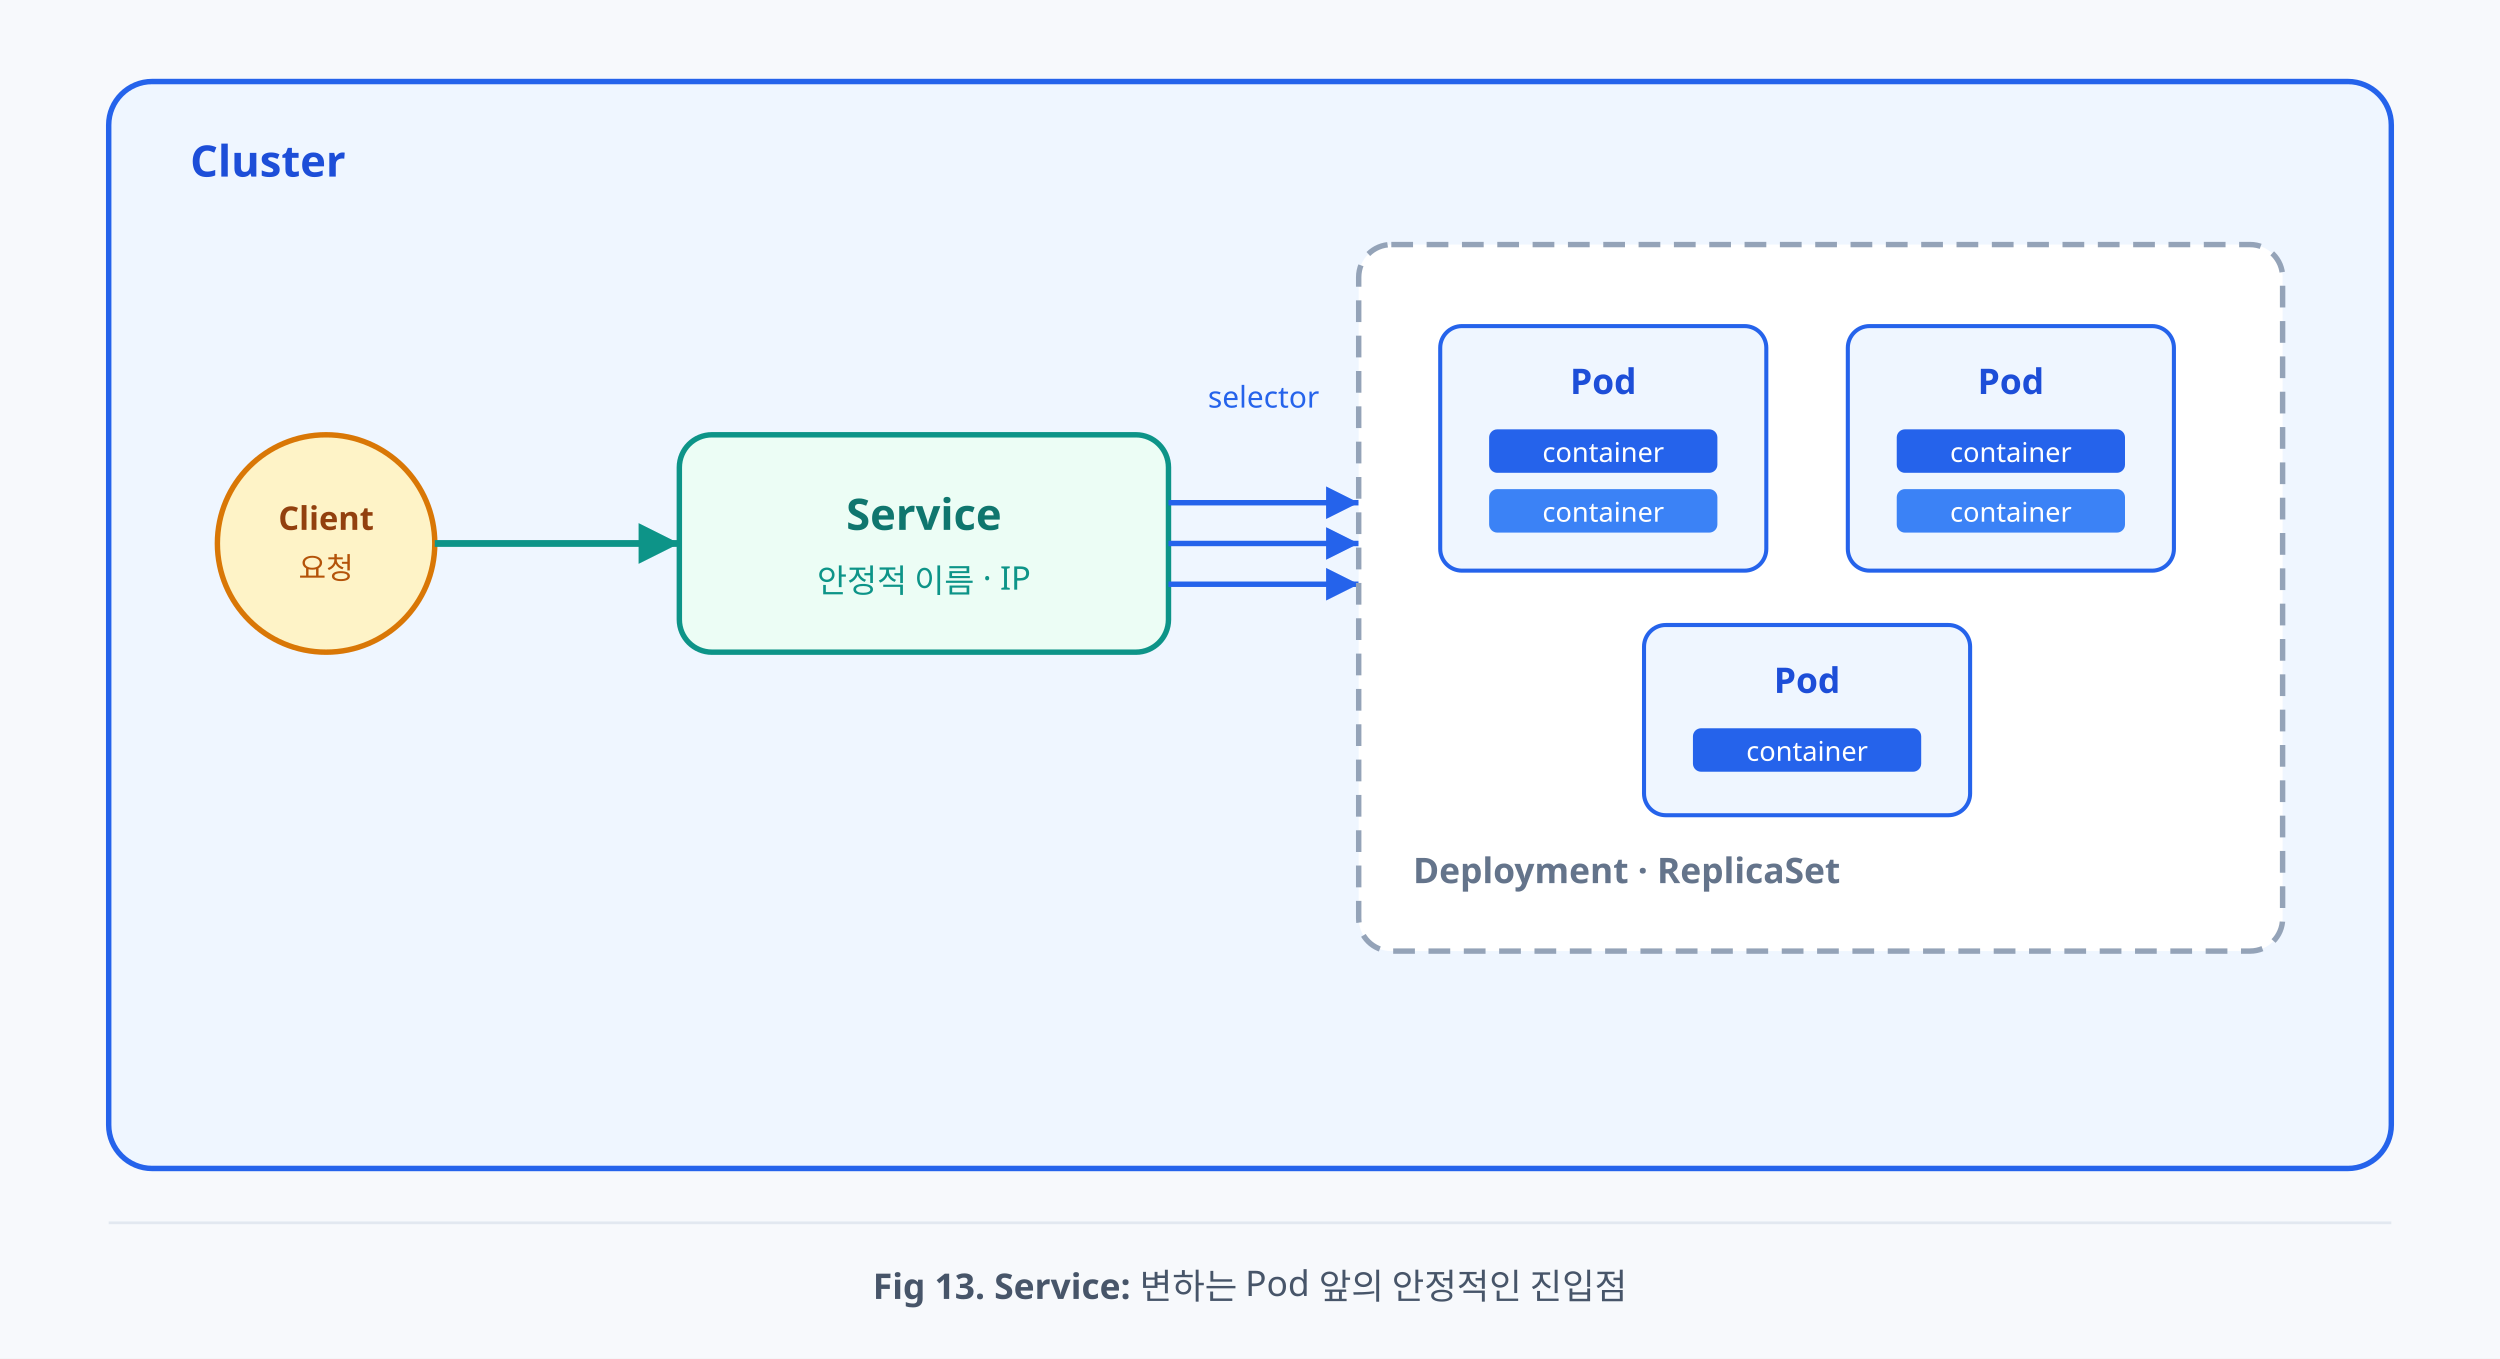
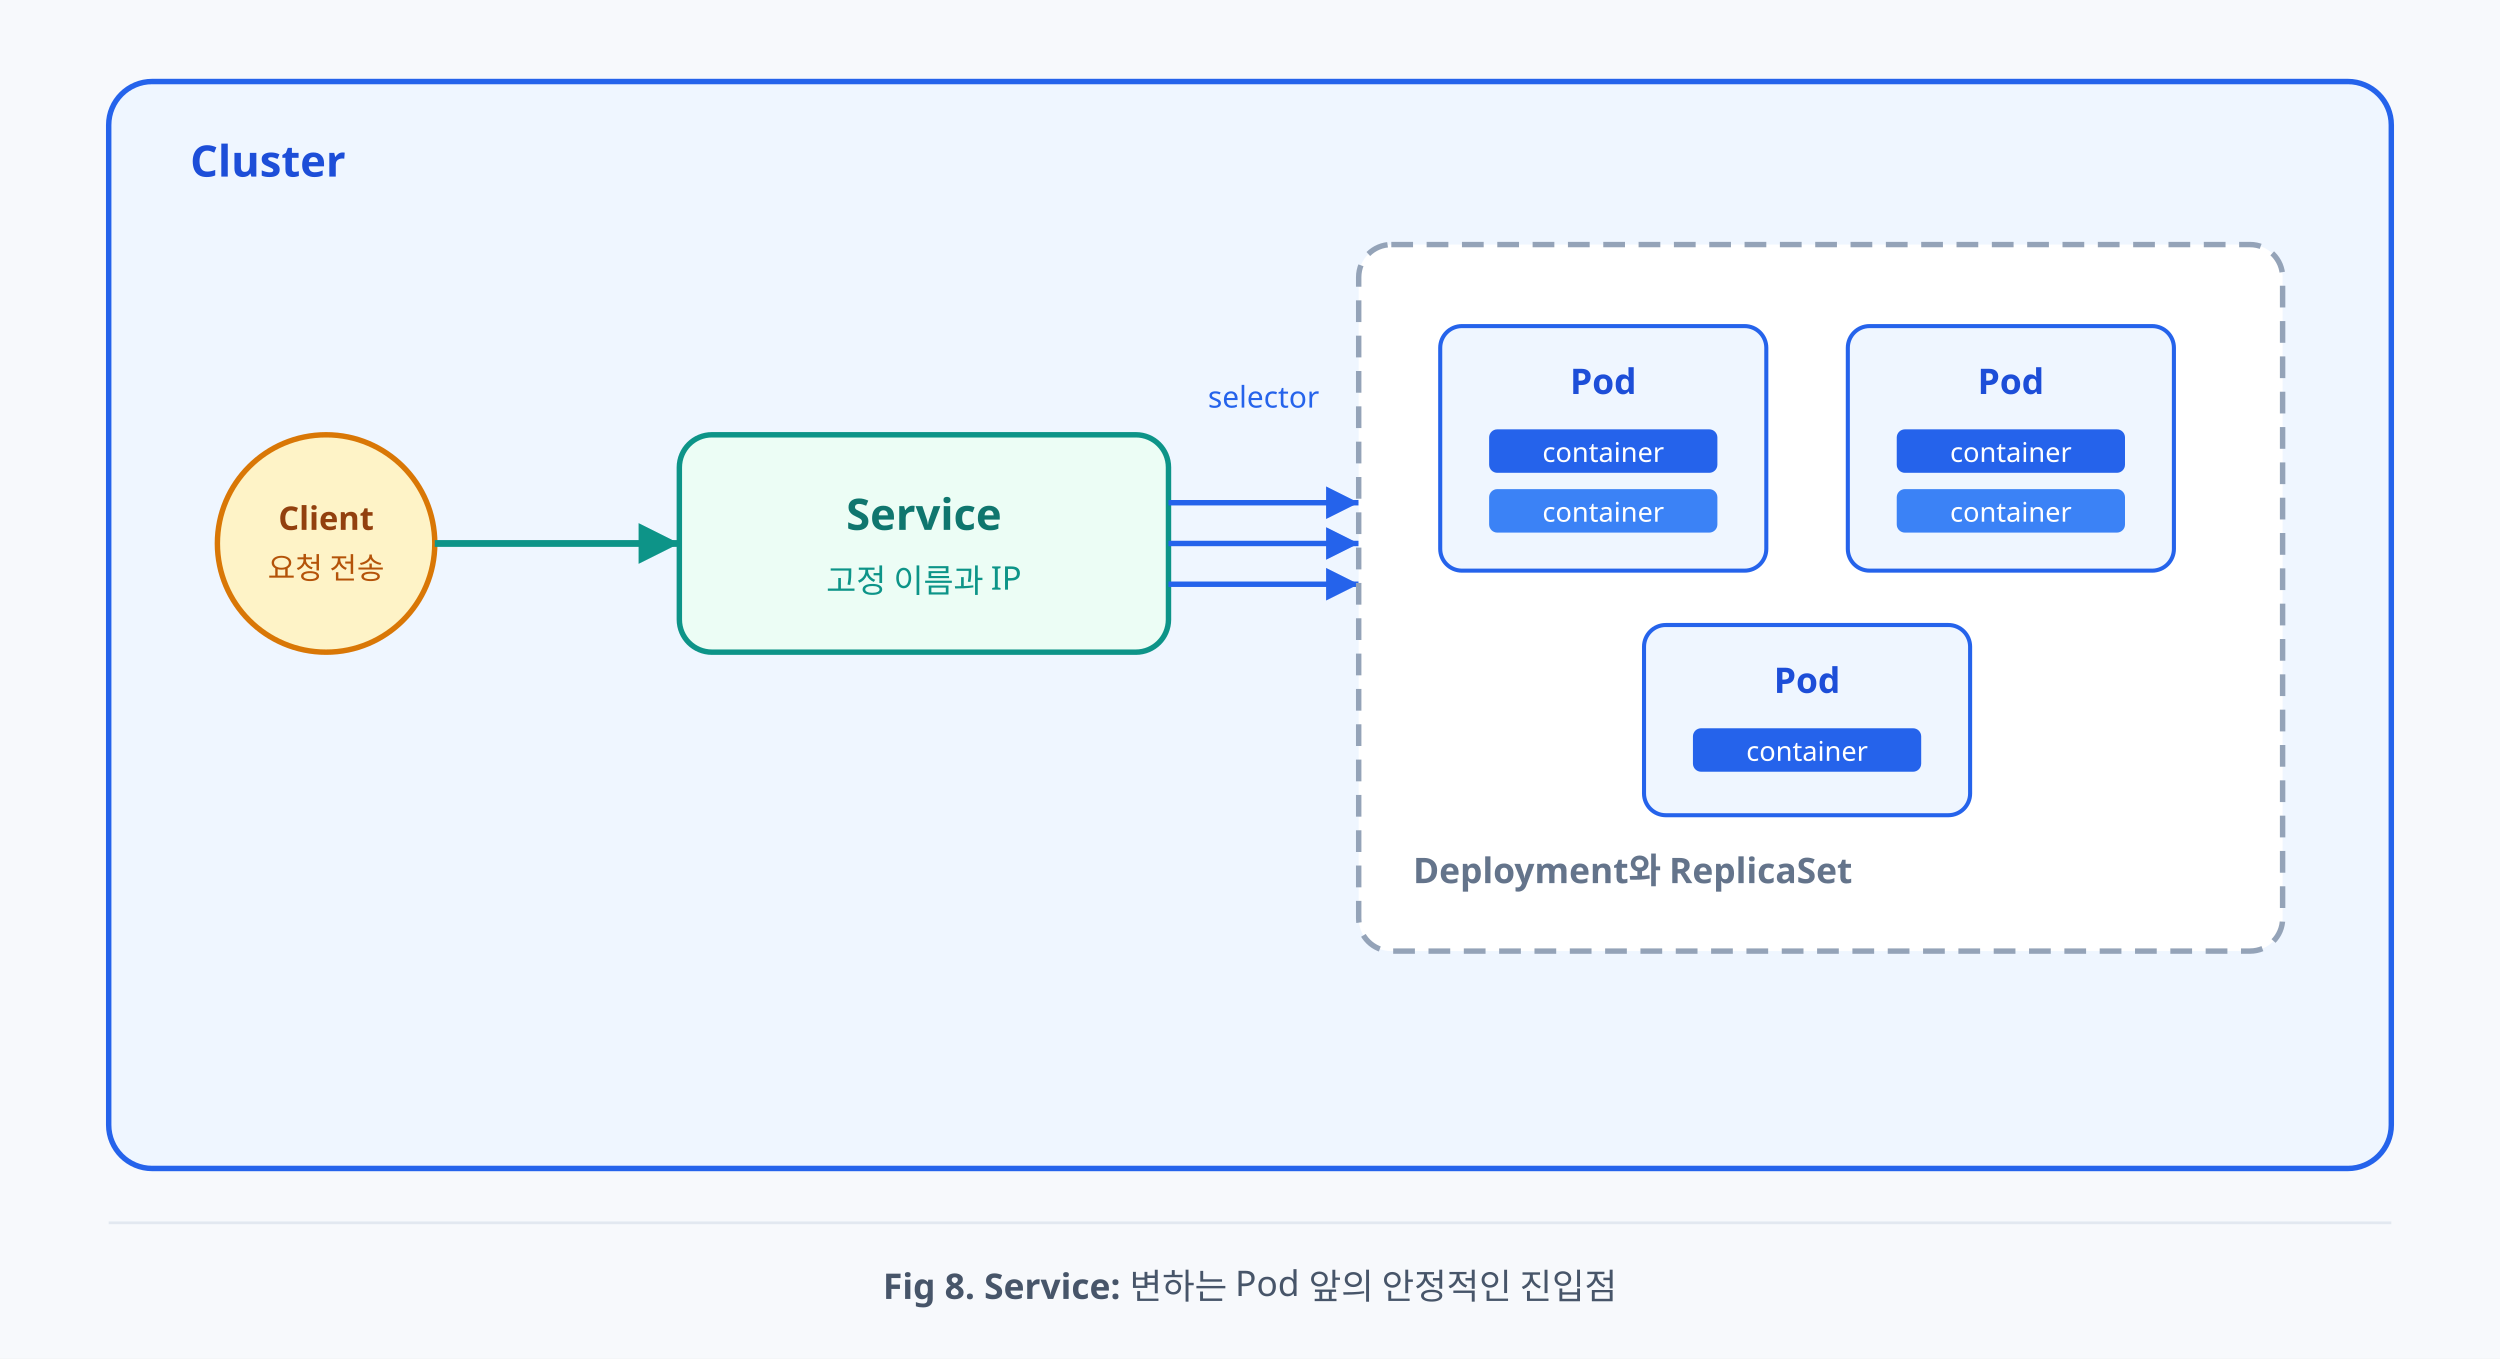
<svg xmlns="http://www.w3.org/2000/svg" width="920" height="500" viewBox="0 0 920 500">
  <rect width="920" height="500" fill="#F7F9FC" />
  <defs>
    <marker id="bb" markerWidth="8" markerHeight="8" refX="6" refY="3" orient="auto">
      <path d="M0,0 L6,3 L0,6 Z" fill="#2563EB" />
    </marker>
    <marker id="bg" markerWidth="8" markerHeight="8" refX="6" refY="3" orient="auto">
      <path d="M0,0 L6,3 L0,6 Z" fill="#0D9488" />
    </marker>
  </defs>
  <rect x="40" y="30" width="840" height="400" rx="16" fill="#EFF6FF" stroke="#2563EB" stroke-width="2" />
  <text x="70" y="65" font-family="Apple SD Gothic Neo, Noto Sans KR, sans-serif" font-size="16" fill="#1D4ED8" font-weight="600">Cluster</text>
  <circle cx="120" cy="200" r="40" fill="#FEF3C7" stroke="#D97706" stroke-width="2" />
  <text x="120" y="195" text-anchor="middle" font-family="Apple SD Gothic Neo, Noto Sans KR, sans-serif" font-size="12" fill="#92400E" font-weight="600">Client</text>
-   <text x="120" y="213" text-anchor="middle" font-family="Apple SD Gothic Neo, Noto Sans KR, sans-serif" font-size="11" fill="#B45309">요청</text>
+   <text x="120" y="213" text-anchor="middle" font-family="Apple SD Gothic Neo, Noto Sans KR, sans-serif" font-size="11" fill="#B45309">요청 전송</text>
  <path d="M160 200 H250" fill="none" stroke="#0D9488" stroke-width="2.5" marker-end="url(#bg)" />
  <rect x="250" y="160" width="180" height="80" rx="12" fill="#ECFDF5" stroke="#0D9488" stroke-width="2" />
  <text x="340" y="195" text-anchor="middle" font-family="Apple SD Gothic Neo, Noto Sans KR, sans-serif" font-size="16" fill="#0F766E" font-weight="600">Service</text>
-   <text x="340" y="218" text-anchor="middle" font-family="Apple SD Gothic Neo, Noto Sans KR, sans-serif" font-size="12" fill="#0D9488">안정적 이름 · IP</text>
+   <text x="340" y="218" text-anchor="middle" font-family="Apple SD Gothic Neo, Noto Sans KR, sans-serif" font-size="12" fill="#0D9488">고정 이름과 IP</text>
  <path d="M430 185 H500" fill="none" stroke="#2563EB" stroke-width="2" marker-end="url(#bb)" />
  <path d="M430 200 H500" fill="none" stroke="#2563EB" stroke-width="2" marker-end="url(#bb)" />
  <path d="M430 215 H500" fill="none" stroke="#2563EB" stroke-width="2" marker-end="url(#bb)" />
  <text x="465" y="150" text-anchor="middle" font-family="Apple SD Gothic Neo, Noto Sans KR, sans-serif" font-size="11" fill="#2563EB">selector</text>
  <rect x="500" y="90" width="340" height="260" rx="12" fill="#FFFFFF" stroke="#94A3B8" stroke-width="2" stroke-dasharray="8 5" />
-   <text x="520" y="325" font-family="Apple SD Gothic Neo, Noto Sans KR, sans-serif" font-size="13" fill="#64748B" font-weight="600">Deployment · ReplicaSet</text>
+   <text x="520" y="325" font-family="Apple SD Gothic Neo, Noto Sans KR, sans-serif" font-size="13" fill="#64748B" font-weight="600">Deployment와 ReplicaSet</text>
  <rect x="530" y="120" width="120" height="90" rx="8" fill="#EFF6FF" stroke="#2563EB" stroke-width="1.5" />
  <text x="590" y="145" text-anchor="middle" font-family="Apple SD Gothic Neo, Noto Sans KR, sans-serif" font-size="13" fill="#1D4ED8" font-weight="600">Pod</text>
  <rect x="548" y="158" width="84" height="16" rx="3" fill="#2563EB" />
  <text x="590" y="170" text-anchor="middle" font-family="Apple SD Gothic Neo, Noto Sans KR, sans-serif" font-size="10" fill="#FFFFFF">container</text>
  <rect x="548" y="180" width="84" height="16" rx="3" fill="#3B82F6" />
  <text x="590" y="192" text-anchor="middle" font-family="Apple SD Gothic Neo, Noto Sans KR, sans-serif" font-size="10" fill="#FFFFFF">container</text>
  <rect x="680" y="120" width="120" height="90" rx="8" fill="#EFF6FF" stroke="#2563EB" stroke-width="1.5" />
  <text x="740" y="145" text-anchor="middle" font-family="Apple SD Gothic Neo, Noto Sans KR, sans-serif" font-size="13" fill="#1D4ED8" font-weight="600">Pod</text>
  <rect x="698" y="158" width="84" height="16" rx="3" fill="#2563EB" />
  <text x="740" y="170" text-anchor="middle" font-family="Apple SD Gothic Neo, Noto Sans KR, sans-serif" font-size="10" fill="#FFFFFF">container</text>
  <rect x="698" y="180" width="84" height="16" rx="3" fill="#3B82F6" />
  <text x="740" y="192" text-anchor="middle" font-family="Apple SD Gothic Neo, Noto Sans KR, sans-serif" font-size="10" fill="#FFFFFF">container</text>
  <rect x="605" y="230" width="120" height="70" rx="8" fill="#EFF6FF" stroke="#2563EB" stroke-width="1.5" />
  <text x="665" y="255" text-anchor="middle" font-family="Apple SD Gothic Neo, Noto Sans KR, sans-serif" font-size="13" fill="#1D4ED8" font-weight="600">Pod</text>
  <rect x="623" y="268" width="84" height="16" rx="3" fill="#2563EB" />
  <text x="665" y="280" text-anchor="middle" font-family="Apple SD Gothic Neo, Noto Sans KR, sans-serif" font-size="10" fill="#FFFFFF">container</text>
  <line x1="40" y1="450" x2="880" y2="450" stroke="#E2E8F0" stroke-width="1" />
  <text x="460" y="478" text-anchor="middle" font-family="Apple SD Gothic Neo, Noto Sans KR, sans-serif" font-size="13" fill="#475569">
-     <tspan font-weight="600">Fig 13. Service:</tspan>
+     <tspan font-weight="600">Fig 8. Service:</tspan>
    <tspan> 변하는 Pod 앞의 안정적인 진입점</tspan>
  </text>
</svg>
